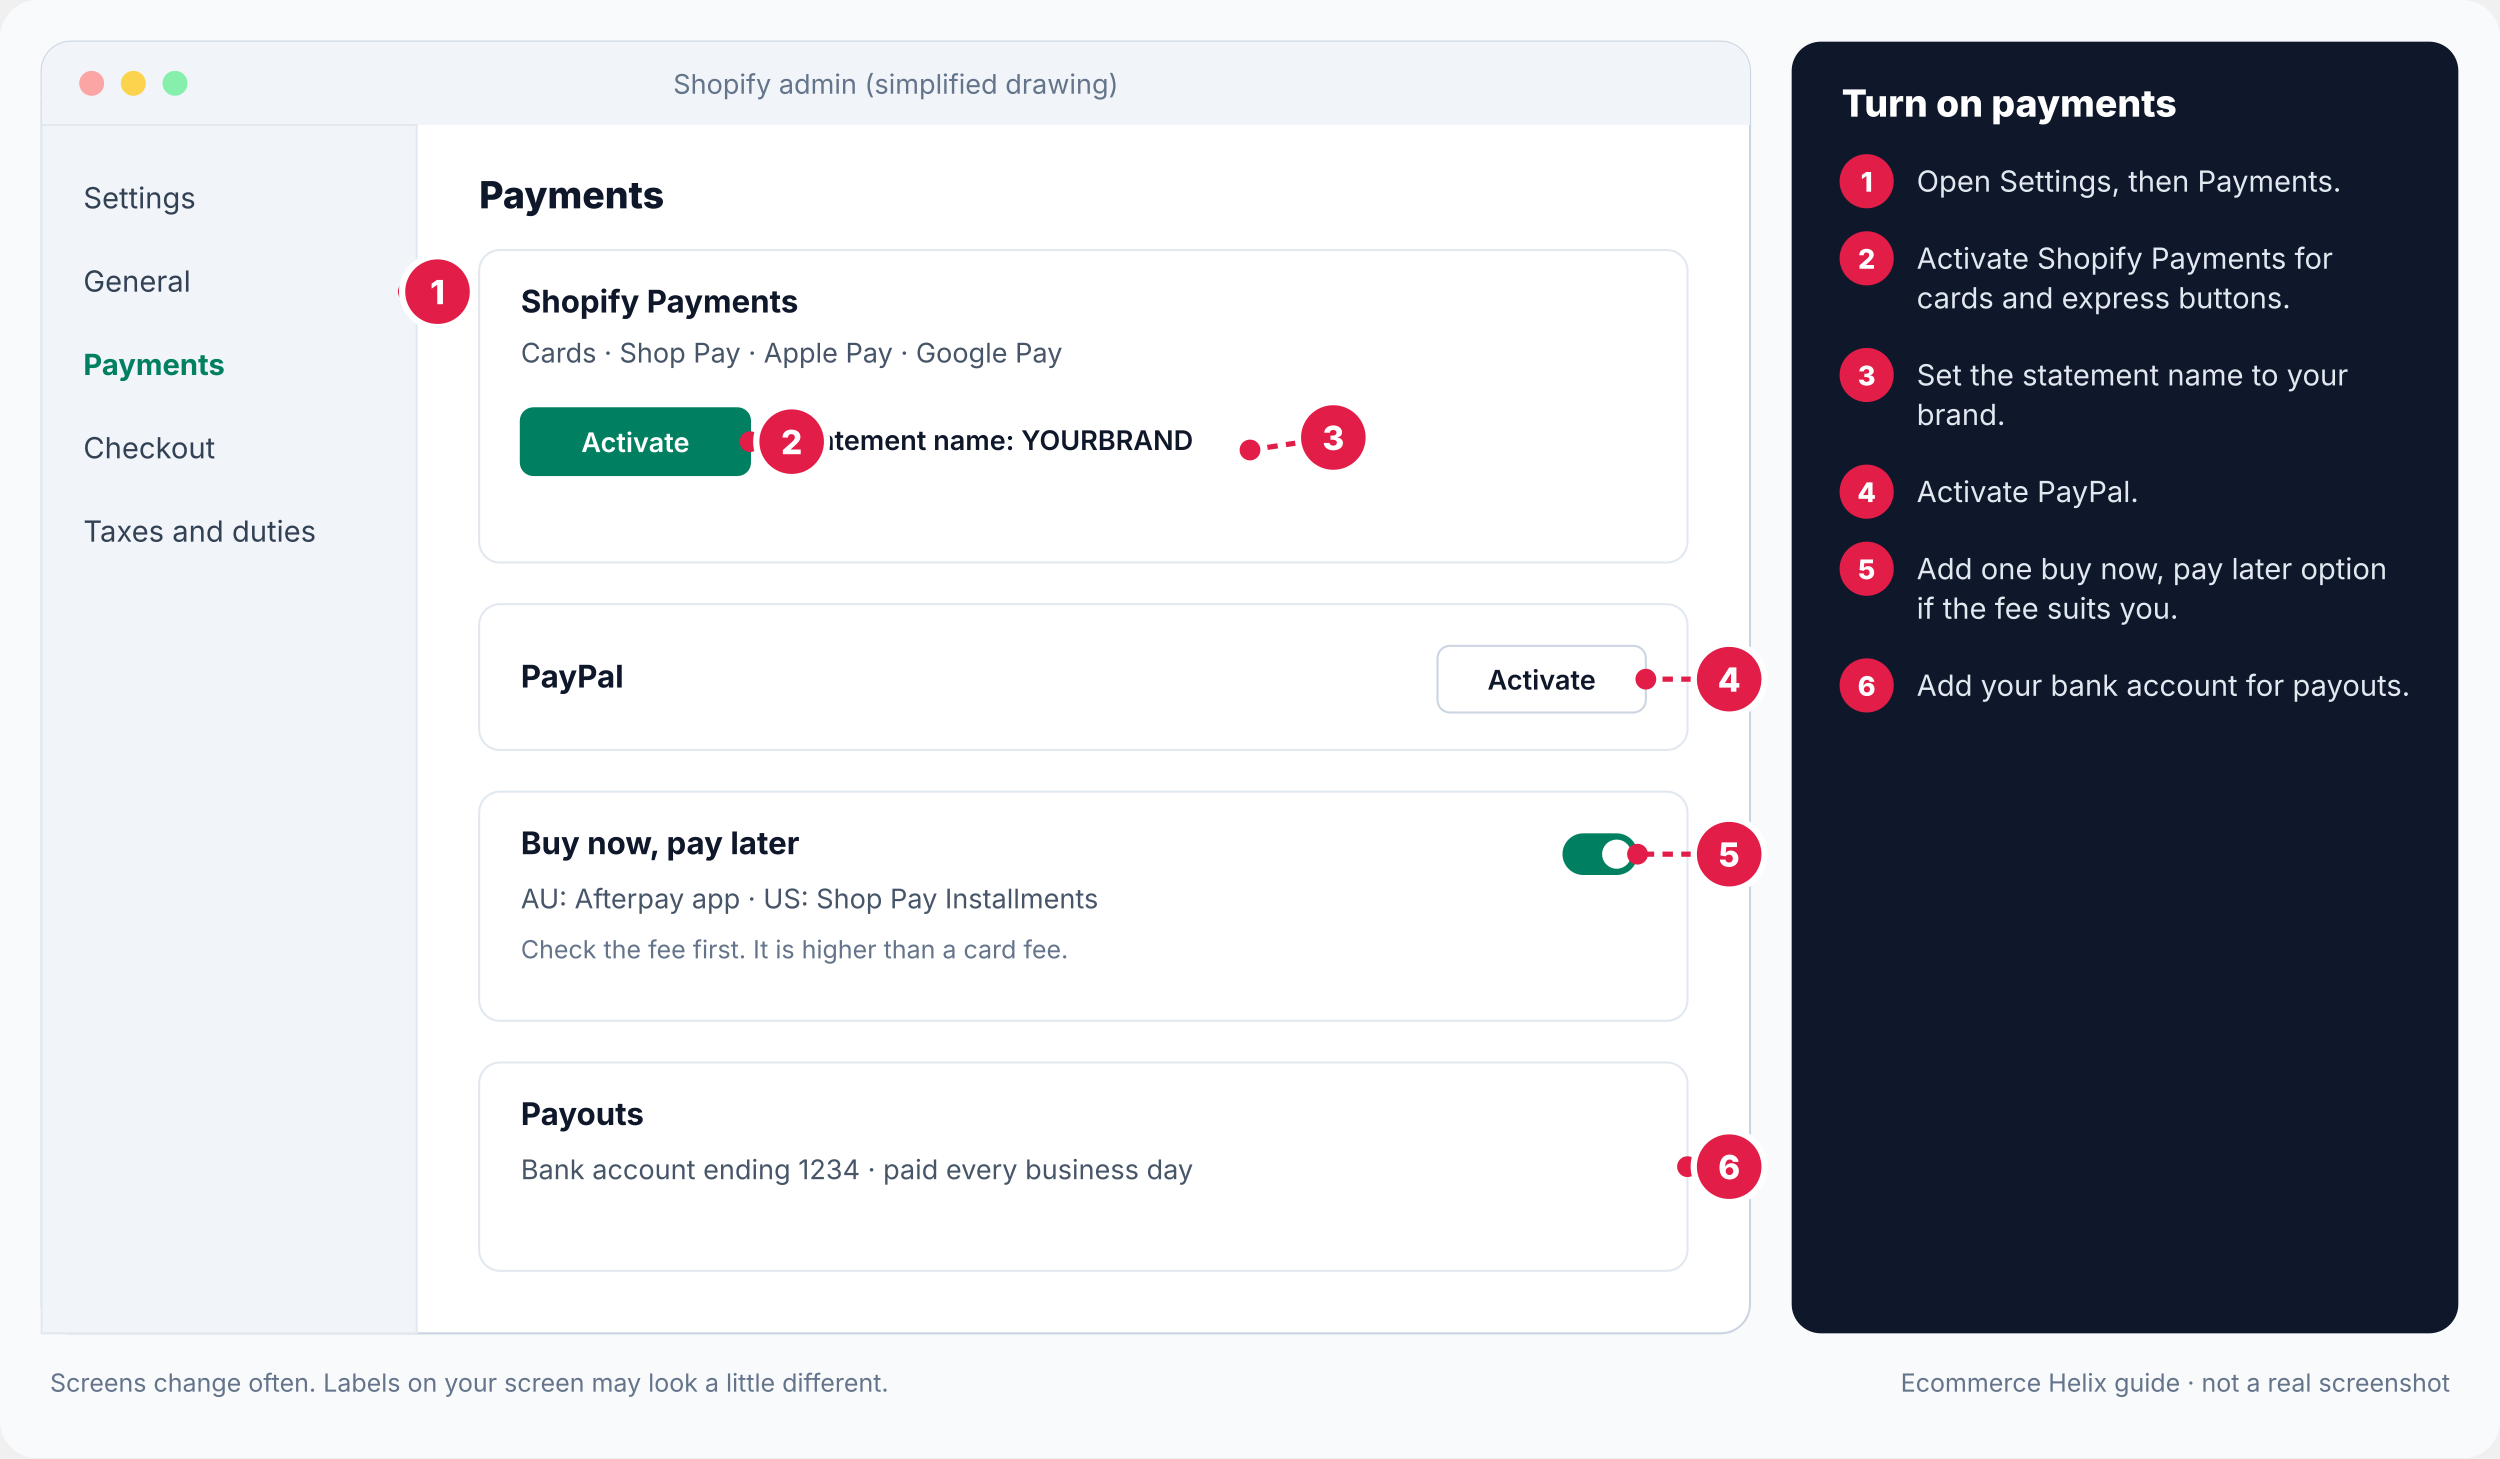
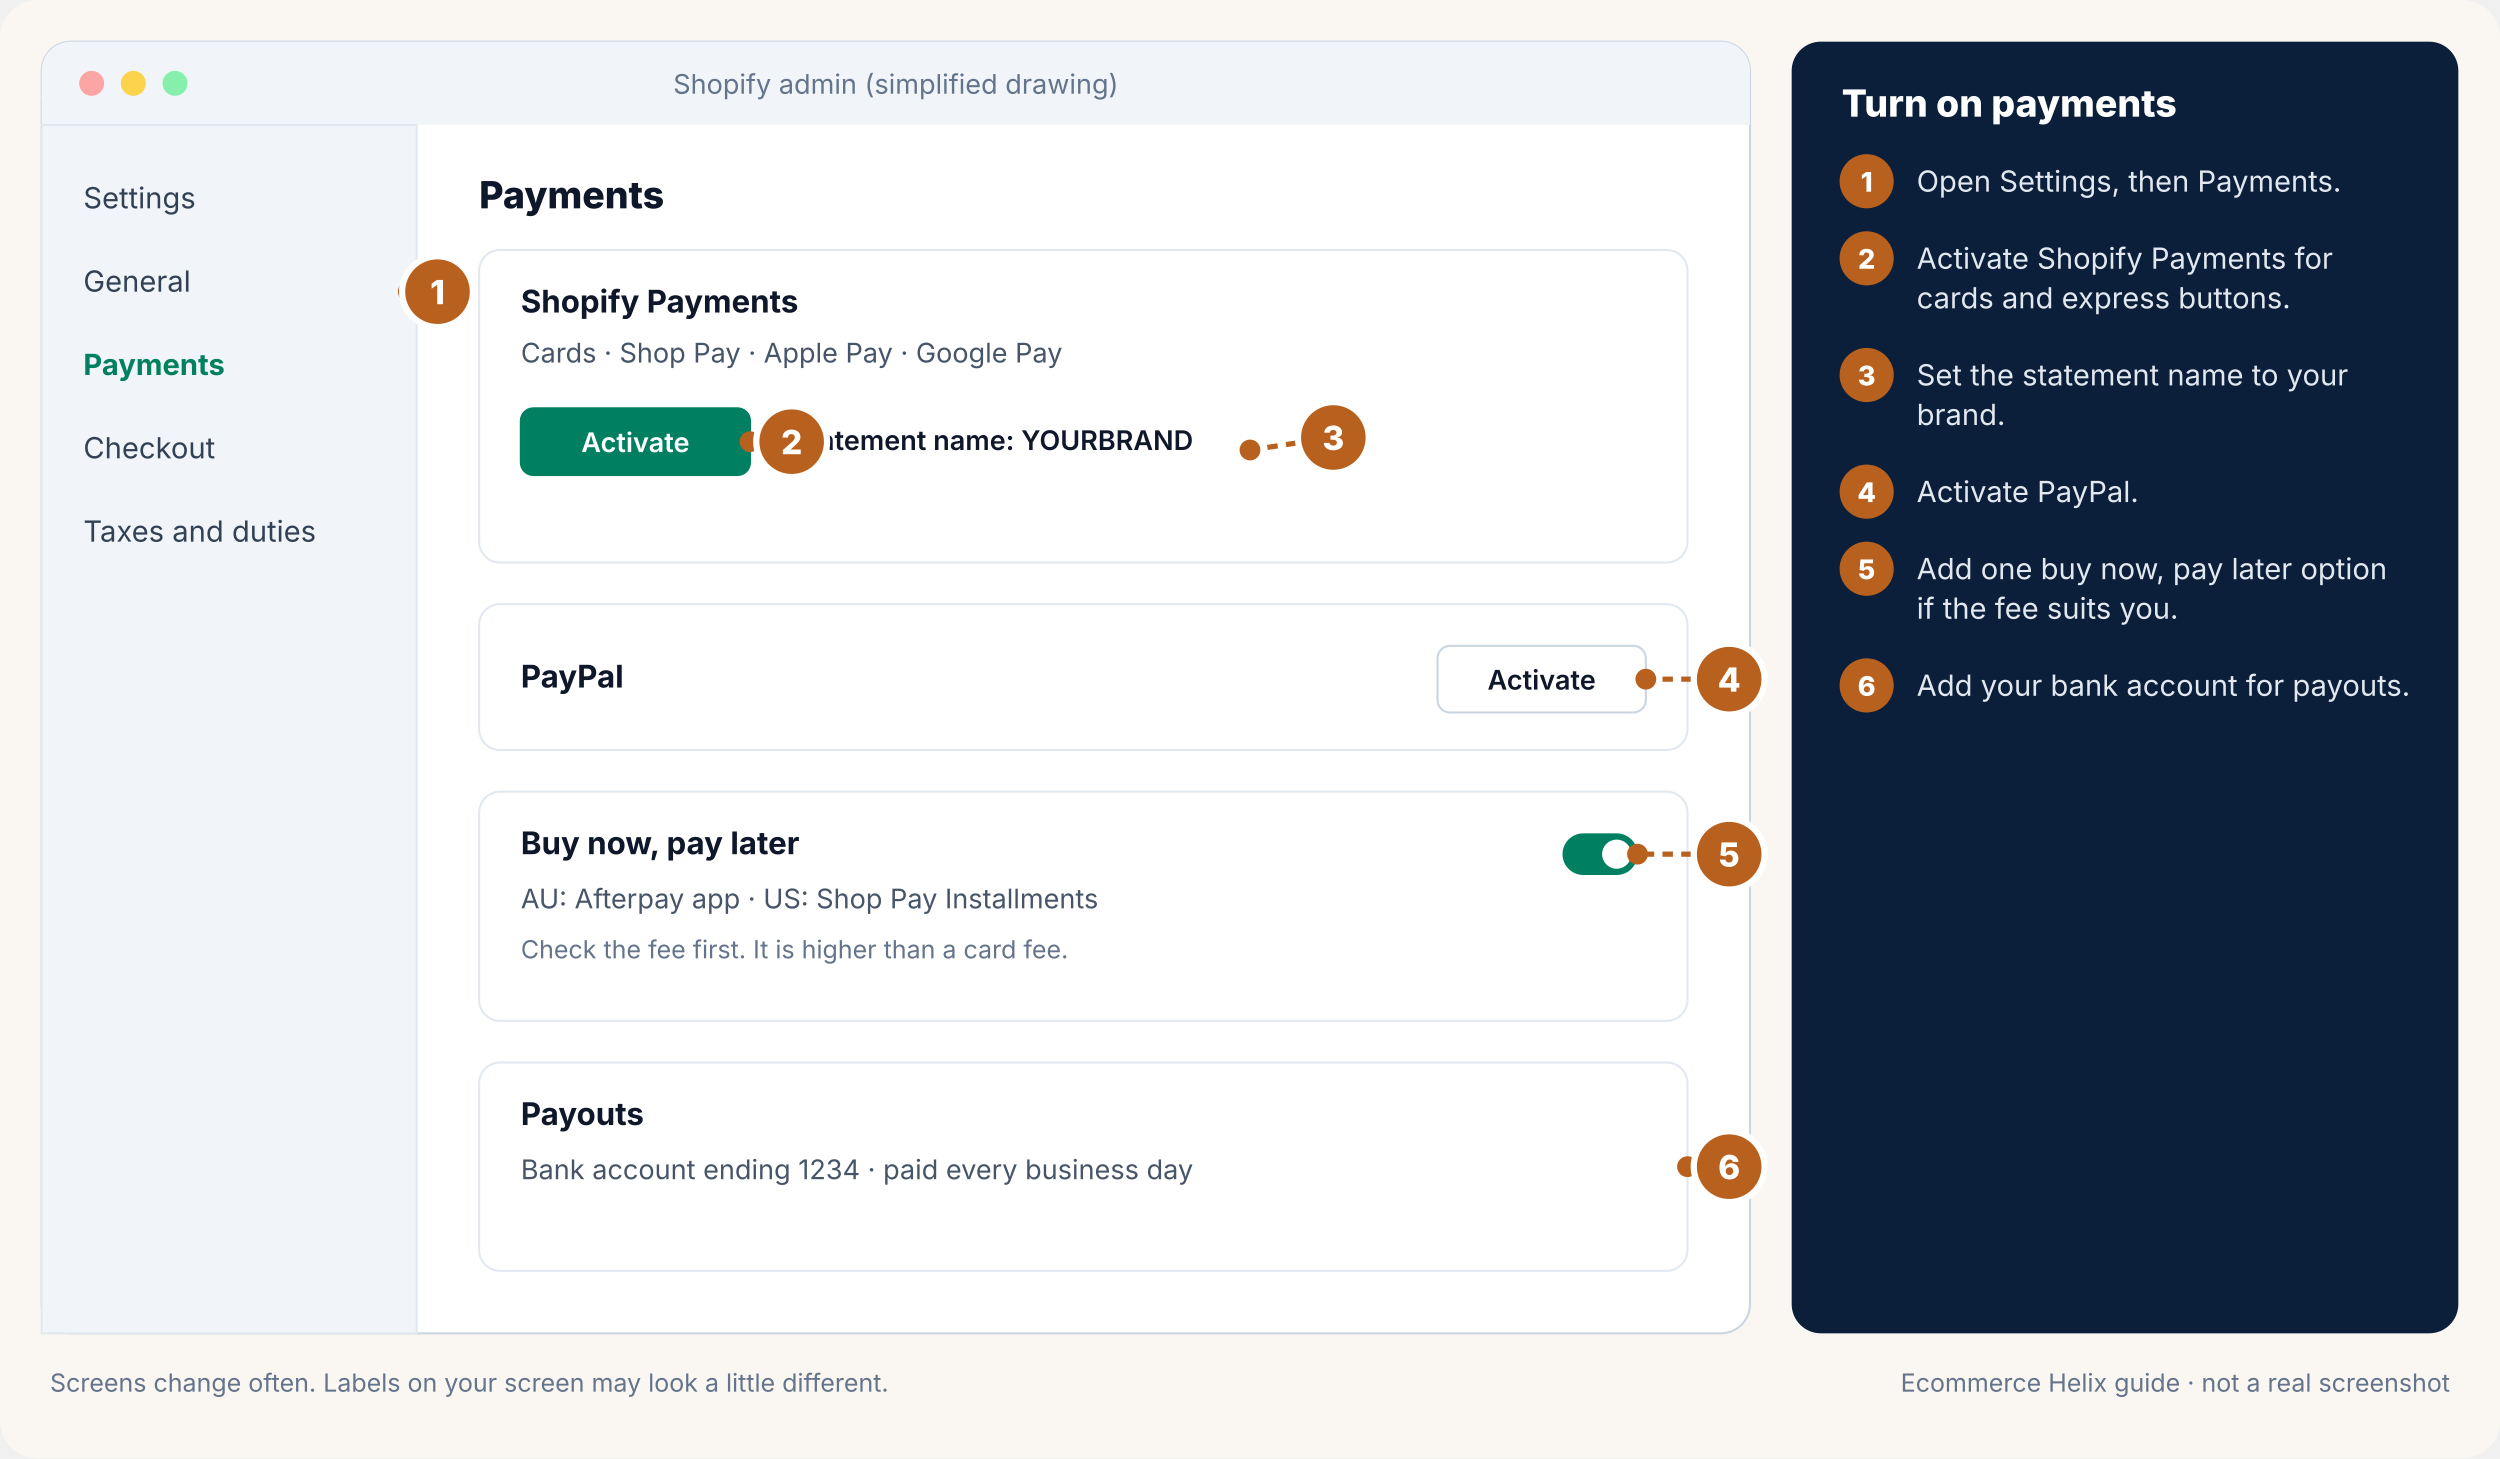
<svg xmlns="http://www.w3.org/2000/svg" viewBox="0 0 1200 700" width="1200" height="700" role="img" aria-label="Turn on payments" font-family="Inter, -apple-system, Segoe UI, Roboto, Helvetica, Arial, sans-serif">
-   <rect width="1200" height="700" rx="18" fill="#f8fafc" />
+   <rect width="1200" height="700" rx="18" fill="#faf7f2" />
  <rect x="20" y="20" width="820" height="620" rx="14" fill="#fff" stroke="#cbd5e1" />
  <rect x="20" y="20" width="820" height="40" rx="14" fill="#f1f5f9" />
  <rect x="20" y="46" width="820" height="14" fill="#f1f5f9" />
  <circle cx="44" cy="40" r="6" fill="#fca5a5" />
  <circle cx="64" cy="40" r="6" fill="#fcd34d" />
  <circle cx="84" cy="40" r="6" fill="#86efac" />
  <text x="430" y="45" font-size="13" fill="#64748b" text-anchor="middle">Shopify admin (simplified drawing)</text>
  <rect x="20" y="60" width="180" height="580" rx="0" fill="#f1f5f9" stroke="#e2e8f0" stroke-width="1" />
  <text x="40" y="100" font-size="14" font-weight="400" fill="#334155" text-anchor="start">Settings</text>
  <text x="40" y="140" font-size="14" font-weight="400" fill="#334155" text-anchor="start">  General</text>
  <text x="40" y="180" font-size="14" font-weight="700" fill="#008060" text-anchor="start">  Payments</text>
  <text x="40" y="220" font-size="14" font-weight="400" fill="#334155" text-anchor="start">  Checkout</text>
  <text x="40" y="260" font-size="14" font-weight="400" fill="#334155" text-anchor="start">  Taxes and duties</text>
  <text x="230" y="100" font-size="18" font-weight="800" fill="#0f172a" text-anchor="start">Payments</text>
  <rect x="230" y="120" width="580" height="150" rx="10" fill="#fff" stroke="#e2e8f0" stroke-width="1" />
  <text x="250" y="150" font-size="15" font-weight="700" fill="#0f172a" text-anchor="start">Shopify Payments</text>
  <text x="250" y="174" font-size="13" font-weight="400" fill="#475569" text-anchor="start">Cards · Shop Pay · Apple Pay · Google Pay</text>
  <rect x="250" y="196" width="110" height="32" rx="6" fill="#008060" stroke="#008060" stroke-width="1" />
  <text x="305.0" y="217.0" font-size="13" font-weight="600" fill="#fff" text-anchor="middle">Activate</text>
  <text x="380" y="216" font-size="13" font-weight="600" fill="#0f172a" text-anchor="start">Statement name: YOURBRAND</text>
  <rect x="230" y="290" width="580" height="70" rx="10" fill="#fff" stroke="#e2e8f0" stroke-width="1" />
  <text x="250" y="330" font-size="15" font-weight="700" fill="#0f172a" text-anchor="start">PayPal</text>
  <rect x="690" y="310" width="100" height="32" rx="6" fill="#fff" stroke="#cbd5e1" stroke-width="1" />
  <text x="740.0" y="331.0" font-size="13" font-weight="600" fill="#0f172a" text-anchor="middle">Activate</text>
  <rect x="230" y="380" width="580" height="110" rx="10" fill="#fff" stroke="#e2e8f0" stroke-width="1" />
  <text x="250" y="410" font-size="15" font-weight="700" fill="#0f172a" text-anchor="start">Buy now, pay later</text>
  <text x="250" y="436" font-size="13" font-weight="400" fill="#475569" text-anchor="start">AU: Afterpay app  ·  US: Shop Pay Installments</text>
  <text x="250" y="460" font-size="12" font-weight="400" fill="#64748b" text-anchor="start">Check the fee first. It is higher than a card fee.</text>
  <rect x="750" y="400" width="36" height="20" rx="10" fill="#008060" stroke="none" stroke-width="1" />
  <circle cx="776" cy="410" r="7" fill="#fff" />
  <rect x="230" y="510" width="580" height="100" rx="10" fill="#fff" stroke="#e2e8f0" stroke-width="1" />
  <text x="250" y="540" font-size="15" font-weight="700" fill="#0f172a" text-anchor="start">Payouts</text>
  <text x="250" y="566" font-size="13" font-weight="400" fill="#475569" text-anchor="start">Bank account ending 1234 · paid every business day</text>
-   <line x1="210" y1="140" x2="196" y2="140" stroke="#e11d48" stroke-width="2.5" stroke-dasharray="5 4" />
-   <circle cx="196" cy="140" r="5" fill="#e11d48" />
-   <circle cx="210" cy="140" r="17" fill="#e11d48" stroke="#fff" stroke-width="3" />
+   <line x1="210" y1="140" x2="196" y2="140" stroke="#b8601d" stroke-width="2.5" stroke-dasharray="5 4" />
+   <circle cx="196" cy="140" r="5" fill="#b8601d" />
+   <circle cx="210" cy="140" r="17" fill="#b8601d" stroke="#fff" stroke-width="3" />
  <text x="210" y="146" font-size="16" font-weight="800" fill="#fff" text-anchor="middle">1</text>
-   <line x1="380" y1="212" x2="360" y2="212" stroke="#e11d48" stroke-width="2.5" stroke-dasharray="5 4" />
-   <circle cx="360" cy="212" r="5" fill="#e11d48" />
-   <circle cx="380" cy="212" r="17" fill="#e11d48" stroke="#fff" stroke-width="3" />
+   <line x1="380" y1="212" x2="360" y2="212" stroke="#b8601d" stroke-width="2.5" stroke-dasharray="5 4" />
+   <circle cx="360" cy="212" r="5" fill="#b8601d" />
+   <circle cx="380" cy="212" r="17" fill="#b8601d" stroke="#fff" stroke-width="3" />
  <text x="380" y="218" font-size="16" font-weight="800" fill="#fff" text-anchor="middle">2</text>
-   <line x1="640" y1="210" x2="600" y2="216" stroke="#e11d48" stroke-width="2.5" stroke-dasharray="5 4" />
-   <circle cx="600" cy="216" r="5" fill="#e11d48" />
-   <circle cx="640" cy="210" r="17" fill="#e11d48" stroke="#fff" stroke-width="3" />
+   <line x1="640" y1="210" x2="600" y2="216" stroke="#b8601d" stroke-width="2.5" stroke-dasharray="5 4" />
+   <circle cx="600" cy="216" r="5" fill="#b8601d" />
+   <circle cx="640" cy="210" r="17" fill="#b8601d" stroke="#fff" stroke-width="3" />
  <text x="640" y="216" font-size="16" font-weight="800" fill="#fff" text-anchor="middle">3</text>
-   <line x1="830" y1="326" x2="790" y2="326" stroke="#e11d48" stroke-width="2.5" stroke-dasharray="5 4" />
-   <circle cx="790" cy="326" r="5" fill="#e11d48" />
-   <circle cx="830" cy="326" r="17" fill="#e11d48" stroke="#fff" stroke-width="3" />
+   <line x1="830" y1="326" x2="790" y2="326" stroke="#b8601d" stroke-width="2.5" stroke-dasharray="5 4" />
+   <circle cx="790" cy="326" r="5" fill="#b8601d" />
+   <circle cx="830" cy="326" r="17" fill="#b8601d" stroke="#fff" stroke-width="3" />
  <text x="830" y="332" font-size="16" font-weight="800" fill="#fff" text-anchor="middle">4</text>
-   <line x1="830" y1="410" x2="786" y2="410" stroke="#e11d48" stroke-width="2.5" stroke-dasharray="5 4" />
-   <circle cx="786" cy="410" r="5" fill="#e11d48" />
-   <circle cx="830" cy="410" r="17" fill="#e11d48" stroke="#fff" stroke-width="3" />
+   <line x1="830" y1="410" x2="786" y2="410" stroke="#b8601d" stroke-width="2.5" stroke-dasharray="5 4" />
+   <circle cx="786" cy="410" r="5" fill="#b8601d" />
+   <circle cx="830" cy="410" r="17" fill="#b8601d" stroke="#fff" stroke-width="3" />
  <text x="830" y="416" font-size="16" font-weight="800" fill="#fff" text-anchor="middle">5</text>
-   <line x1="830" y1="560" x2="810" y2="560" stroke="#e11d48" stroke-width="2.5" stroke-dasharray="5 4" />
-   <circle cx="810" cy="560" r="5" fill="#e11d48" />
-   <circle cx="830" cy="560" r="17" fill="#e11d48" stroke="#fff" stroke-width="3" />
+   <line x1="830" y1="560" x2="810" y2="560" stroke="#b8601d" stroke-width="2.5" stroke-dasharray="5 4" />
+   <circle cx="810" cy="560" r="5" fill="#b8601d" />
+   <circle cx="830" cy="560" r="17" fill="#b8601d" stroke="#fff" stroke-width="3" />
  <text x="830" y="566" font-size="16" font-weight="800" fill="#fff" text-anchor="middle">6</text>
-   <rect x="860" y="20" width="320" height="620" rx="14" fill="#0f172a" />
+   <rect x="860" y="20" width="320" height="620" rx="14" fill="#0b1f3a" />
  <text x="884" y="56" font-size="18" font-weight="800" fill="#fff">Turn on payments</text>
-   <circle cx="896" cy="87" r="13" fill="#e11d48" />
+   <circle cx="896" cy="87" r="13" fill="#b8601d" />
  <text x="896" y="92" font-size="13" font-weight="800" fill="#fff" text-anchor="middle">1</text>
  <text x="920" y="92" font-size="14" fill="#e2e8f0">Open Settings, then Payments.</text>
-   <circle cx="896" cy="124" r="13" fill="#e11d48" />
+   <circle cx="896" cy="124" r="13" fill="#b8601d" />
  <text x="896" y="129" font-size="13" font-weight="800" fill="#fff" text-anchor="middle">2</text>
  <text x="920" y="129" font-size="14" fill="#e2e8f0">Activate Shopify Payments for</text>
  <text x="920" y="148" font-size="14" fill="#e2e8f0">cards and express buttons.</text>
-   <circle cx="896" cy="180" r="13" fill="#e11d48" />
+   <circle cx="896" cy="180" r="13" fill="#b8601d" />
  <text x="896" y="185" font-size="13" font-weight="800" fill="#fff" text-anchor="middle">3</text>
  <text x="920" y="185" font-size="14" fill="#e2e8f0">Set the statement name to your</text>
  <text x="920" y="204" font-size="14" fill="#e2e8f0">brand.</text>
-   <circle cx="896" cy="236" r="13" fill="#e11d48" />
+   <circle cx="896" cy="236" r="13" fill="#b8601d" />
  <text x="896" y="241" font-size="13" font-weight="800" fill="#fff" text-anchor="middle">4</text>
  <text x="920" y="241" font-size="14" fill="#e2e8f0">Activate PayPal.</text>
-   <circle cx="896" cy="273" r="13" fill="#e11d48" />
+   <circle cx="896" cy="273" r="13" fill="#b8601d" />
  <text x="896" y="278" font-size="13" font-weight="800" fill="#fff" text-anchor="middle">5</text>
  <text x="920" y="278" font-size="14" fill="#e2e8f0">Add one buy now, pay later option</text>
  <text x="920" y="297" font-size="14" fill="#e2e8f0">if the fee suits you.</text>
-   <circle cx="896" cy="329" r="13" fill="#e11d48" />
+   <circle cx="896" cy="329" r="13" fill="#b8601d" />
  <text x="896" y="334" font-size="13" font-weight="800" fill="#fff" text-anchor="middle">6</text>
  <text x="920" y="334" font-size="14" fill="#e2e8f0">Add your bank account for payouts.</text>
  <text x="24" y="668" font-size="12" fill="#64748b">Screens change often. Labels on your screen may look a little different.</text>
  <text x="1176" y="668" font-size="12" fill="#64748b" text-anchor="end">Ecommerce Helix guide · not a real screenshot</text>
</svg>
